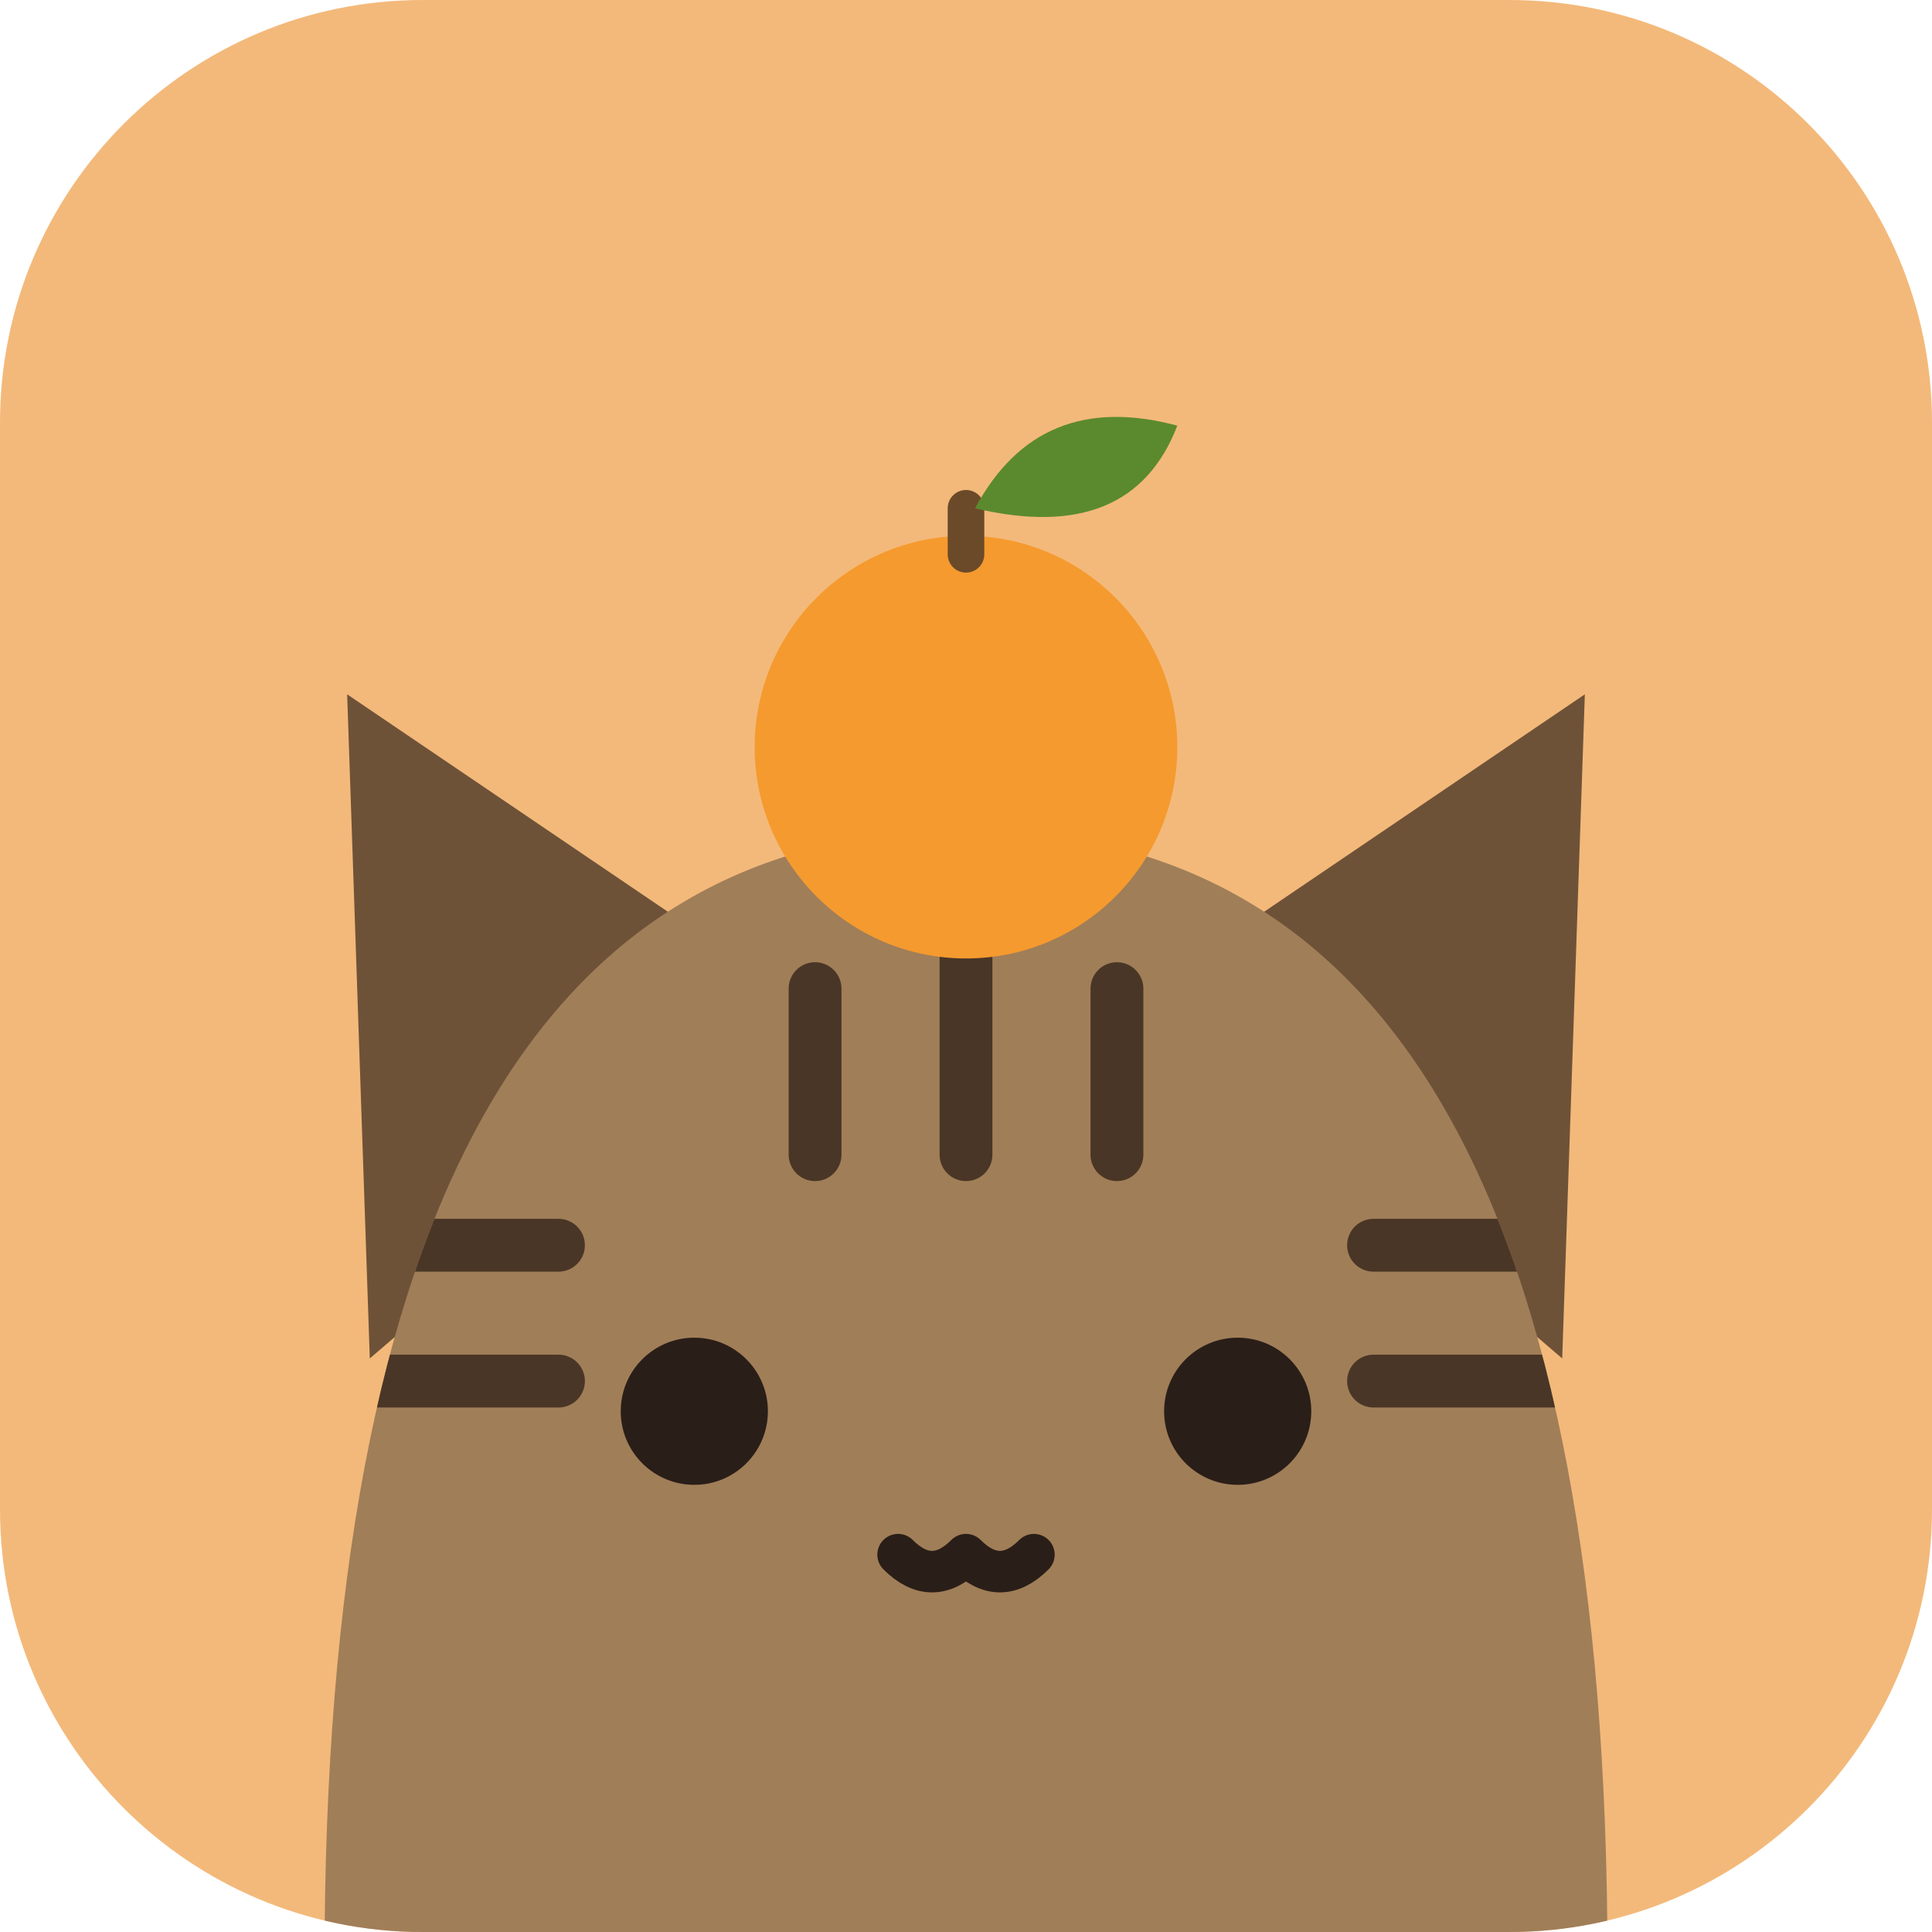
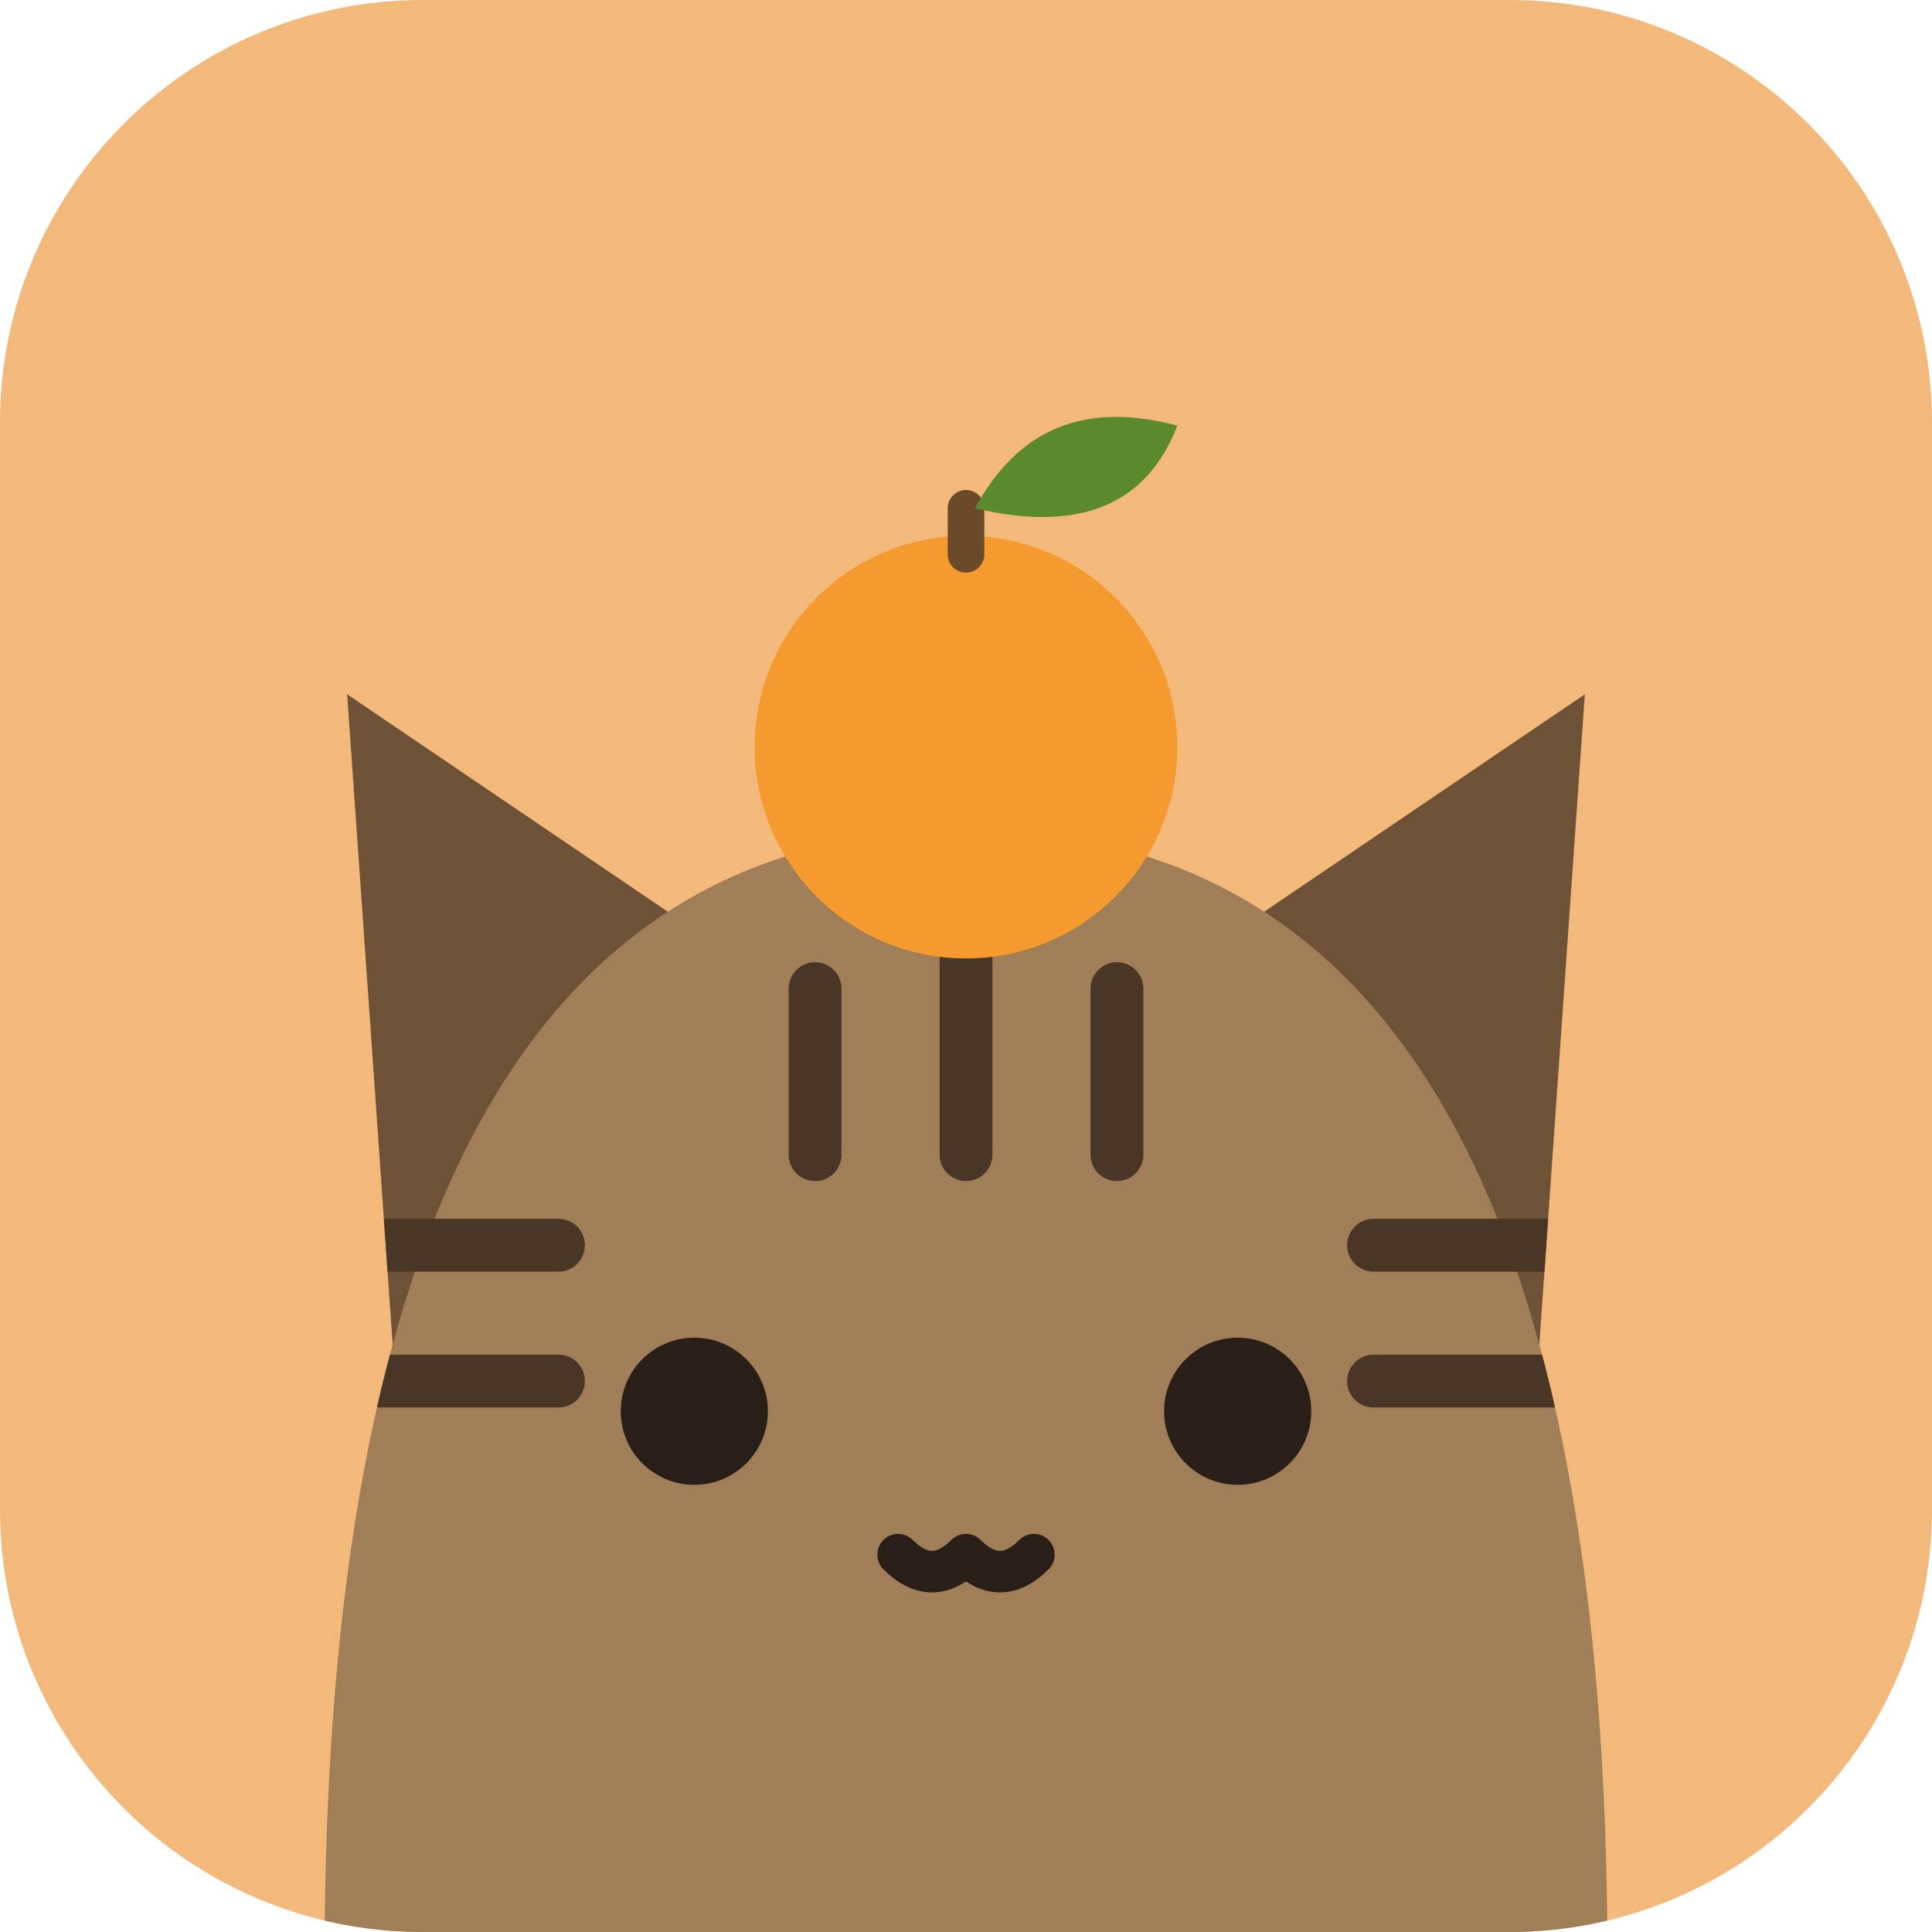
<svg xmlns="http://www.w3.org/2000/svg" viewBox="0 0 512 512">
  <defs>
    <clipPath id="i">
      <rect width="512" height="512" rx="112" />
    </clipPath>
    <clipPath id="h">
      <path d="M86 520q0-300 170-300t170 300z" />
+       <path d="M106 384l-14-200 118 80z" />
+       <path d="M406 384L302 264L420 184z" />
    </clipPath>
  </defs>
  <g clip-path="url(#i)">
    <rect width="512" height="512" fill="#f3b97a" />
-     <path d="M98 360l-6-176 118 80z" fill="#6e5238" />
-     <path d="M414 360l6-176-118 80z" fill="#6e5238" />
+     <path d="M106 384l-14-200 118 80z" fill="#6e5238" />
+     <path d="M406 384L302 264L420 184z" fill="#6e5238" />
    <path d="M86 520q0-300 170-300t170 300z" fill="#a07e58" />
    <g clip-path="url(#h)">
      <path d="M216 262v44M256 254v52M296 262v44" stroke="#4a3626" stroke-width="14" stroke-linecap="round" />
      <path d="M92 330h56M100 366h48M420 330h-56M412 366h-48" stroke="#4a3626" stroke-width="14" stroke-linecap="round" />
    </g>
    <circle cx="256" cy="198" r="56" fill="#f59a2e" />
    <path d="M256 146.9v-12.2" stroke="#6b4a2a" stroke-width="9.7" stroke-linecap="round" />
    <path d="M258.4 134.7q17 -31.7 53.6 -21.9q-12.2 31.7 -53.6 21.9z" fill="#5b8a2e" />
    <circle cx="184" cy="374" r="19.5" fill="#2a1e18" />
    <circle cx="328" cy="374" r="19.5" fill="#2a1e18" />
    <path d="M238 412q9 9 18 0 9 9 18 0" fill="none" stroke="#2a1e18" stroke-width="11" stroke-linecap="round" stroke-linejoin="round" />
  </g>
</svg>
